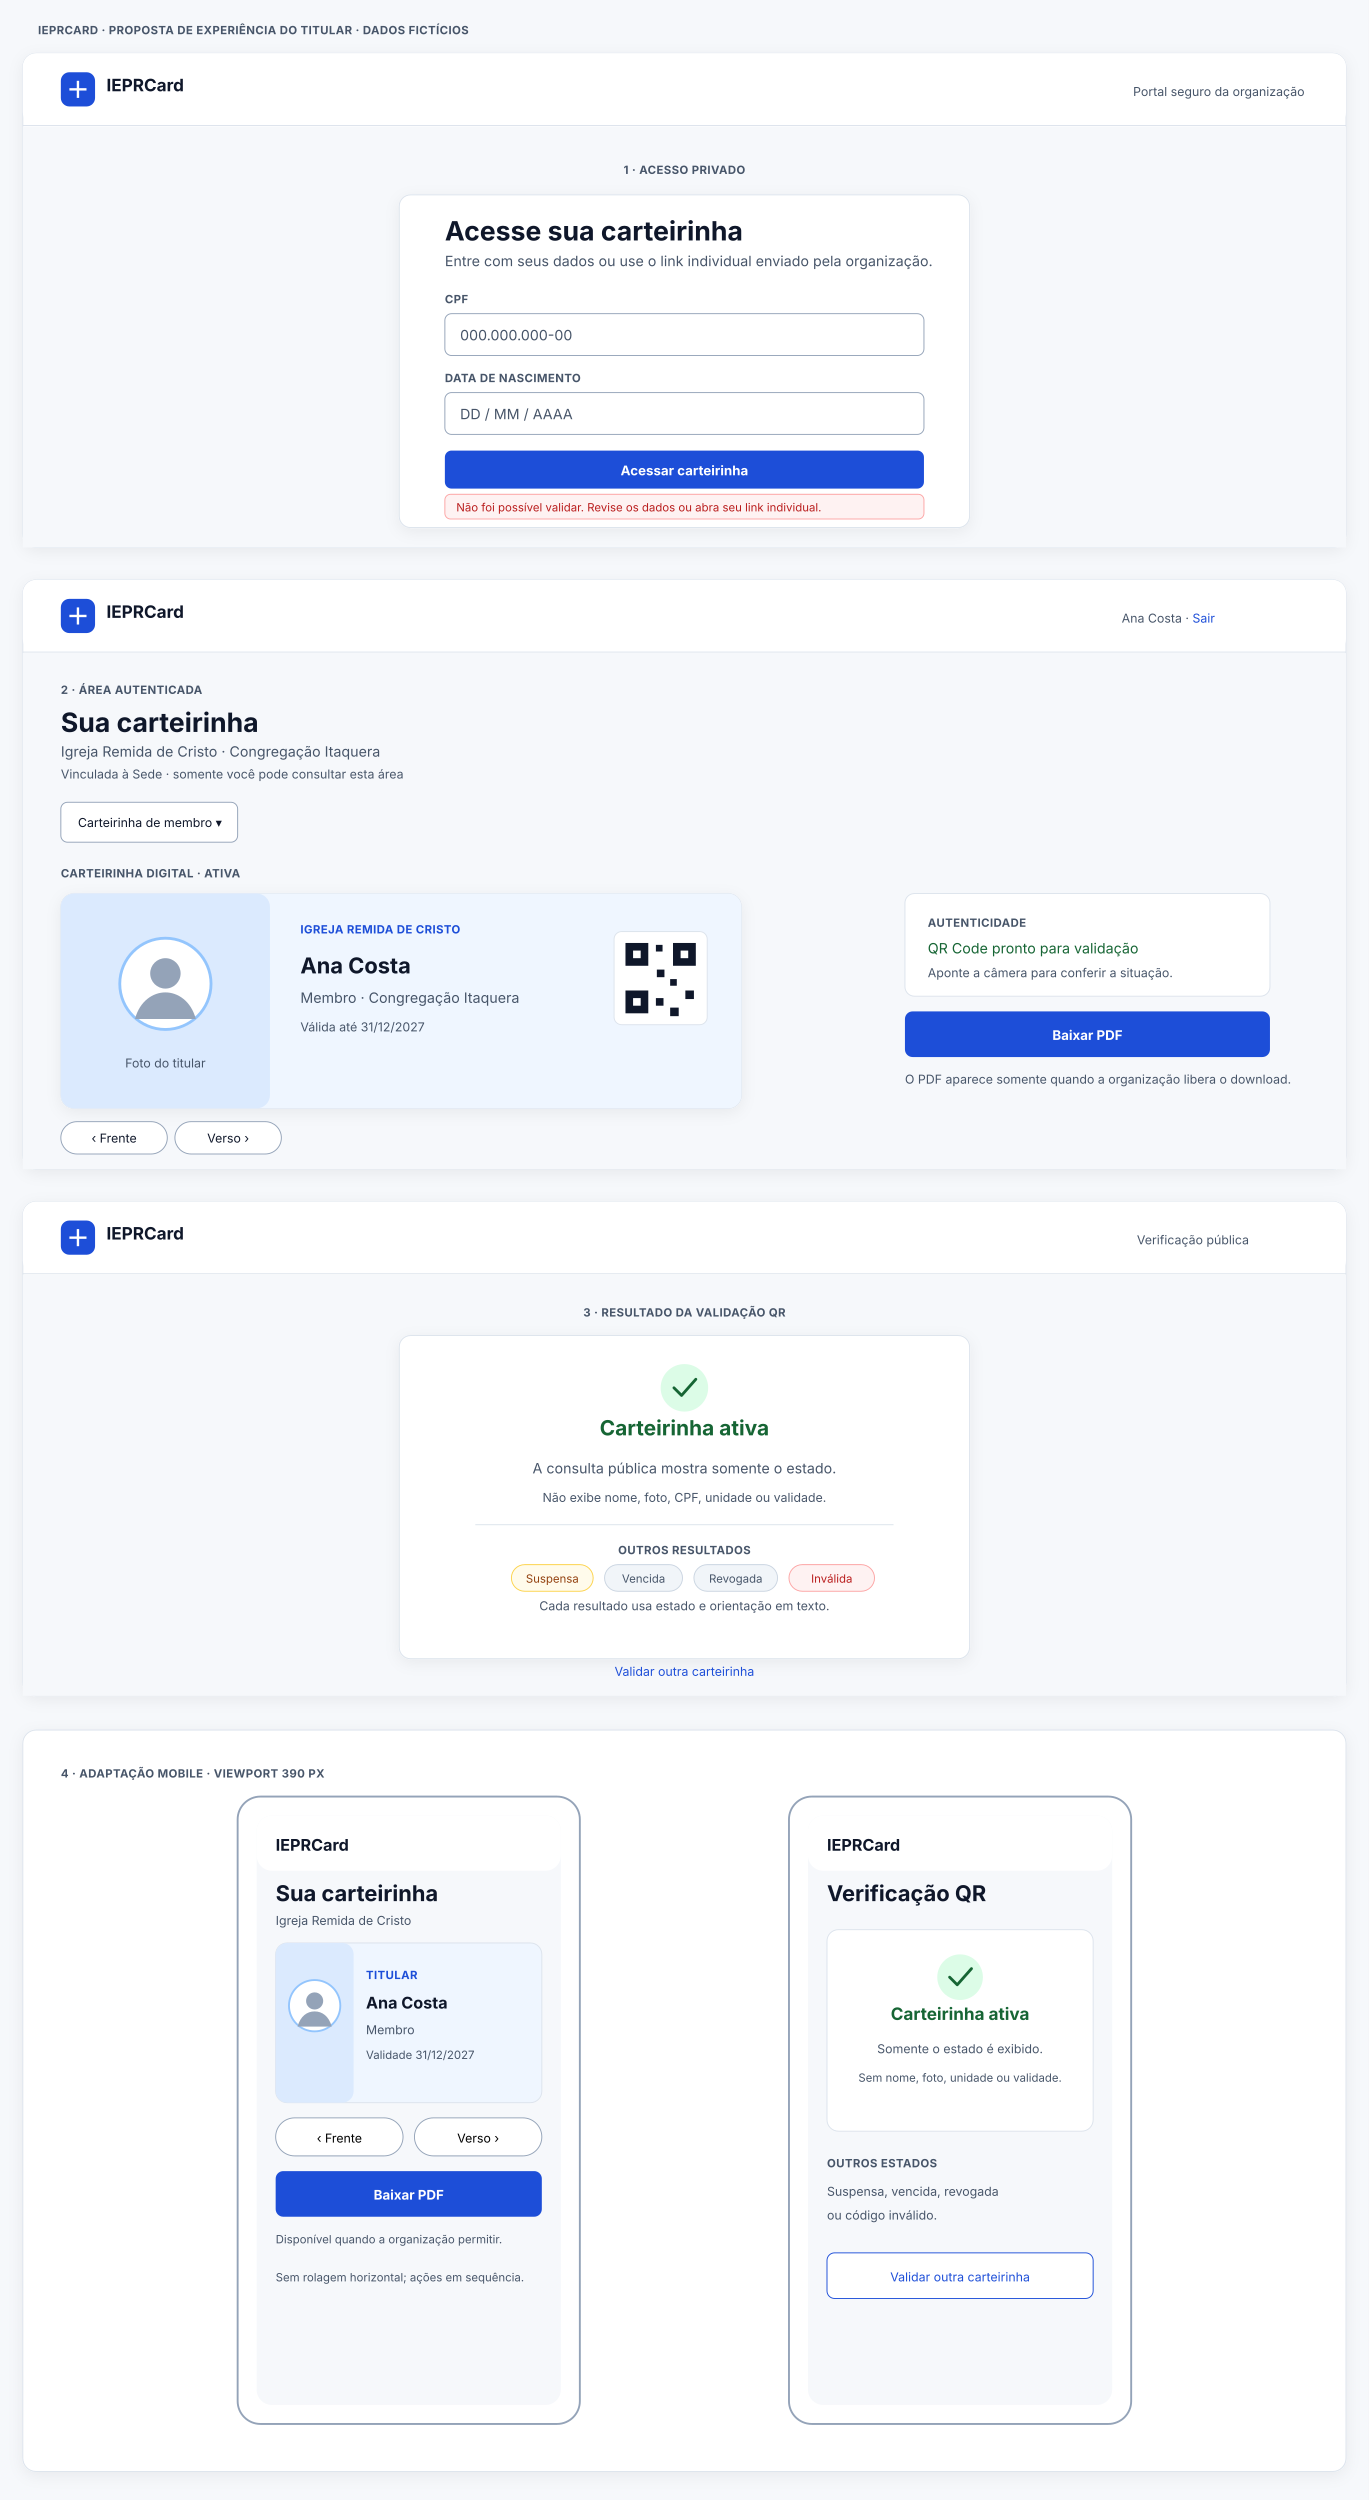
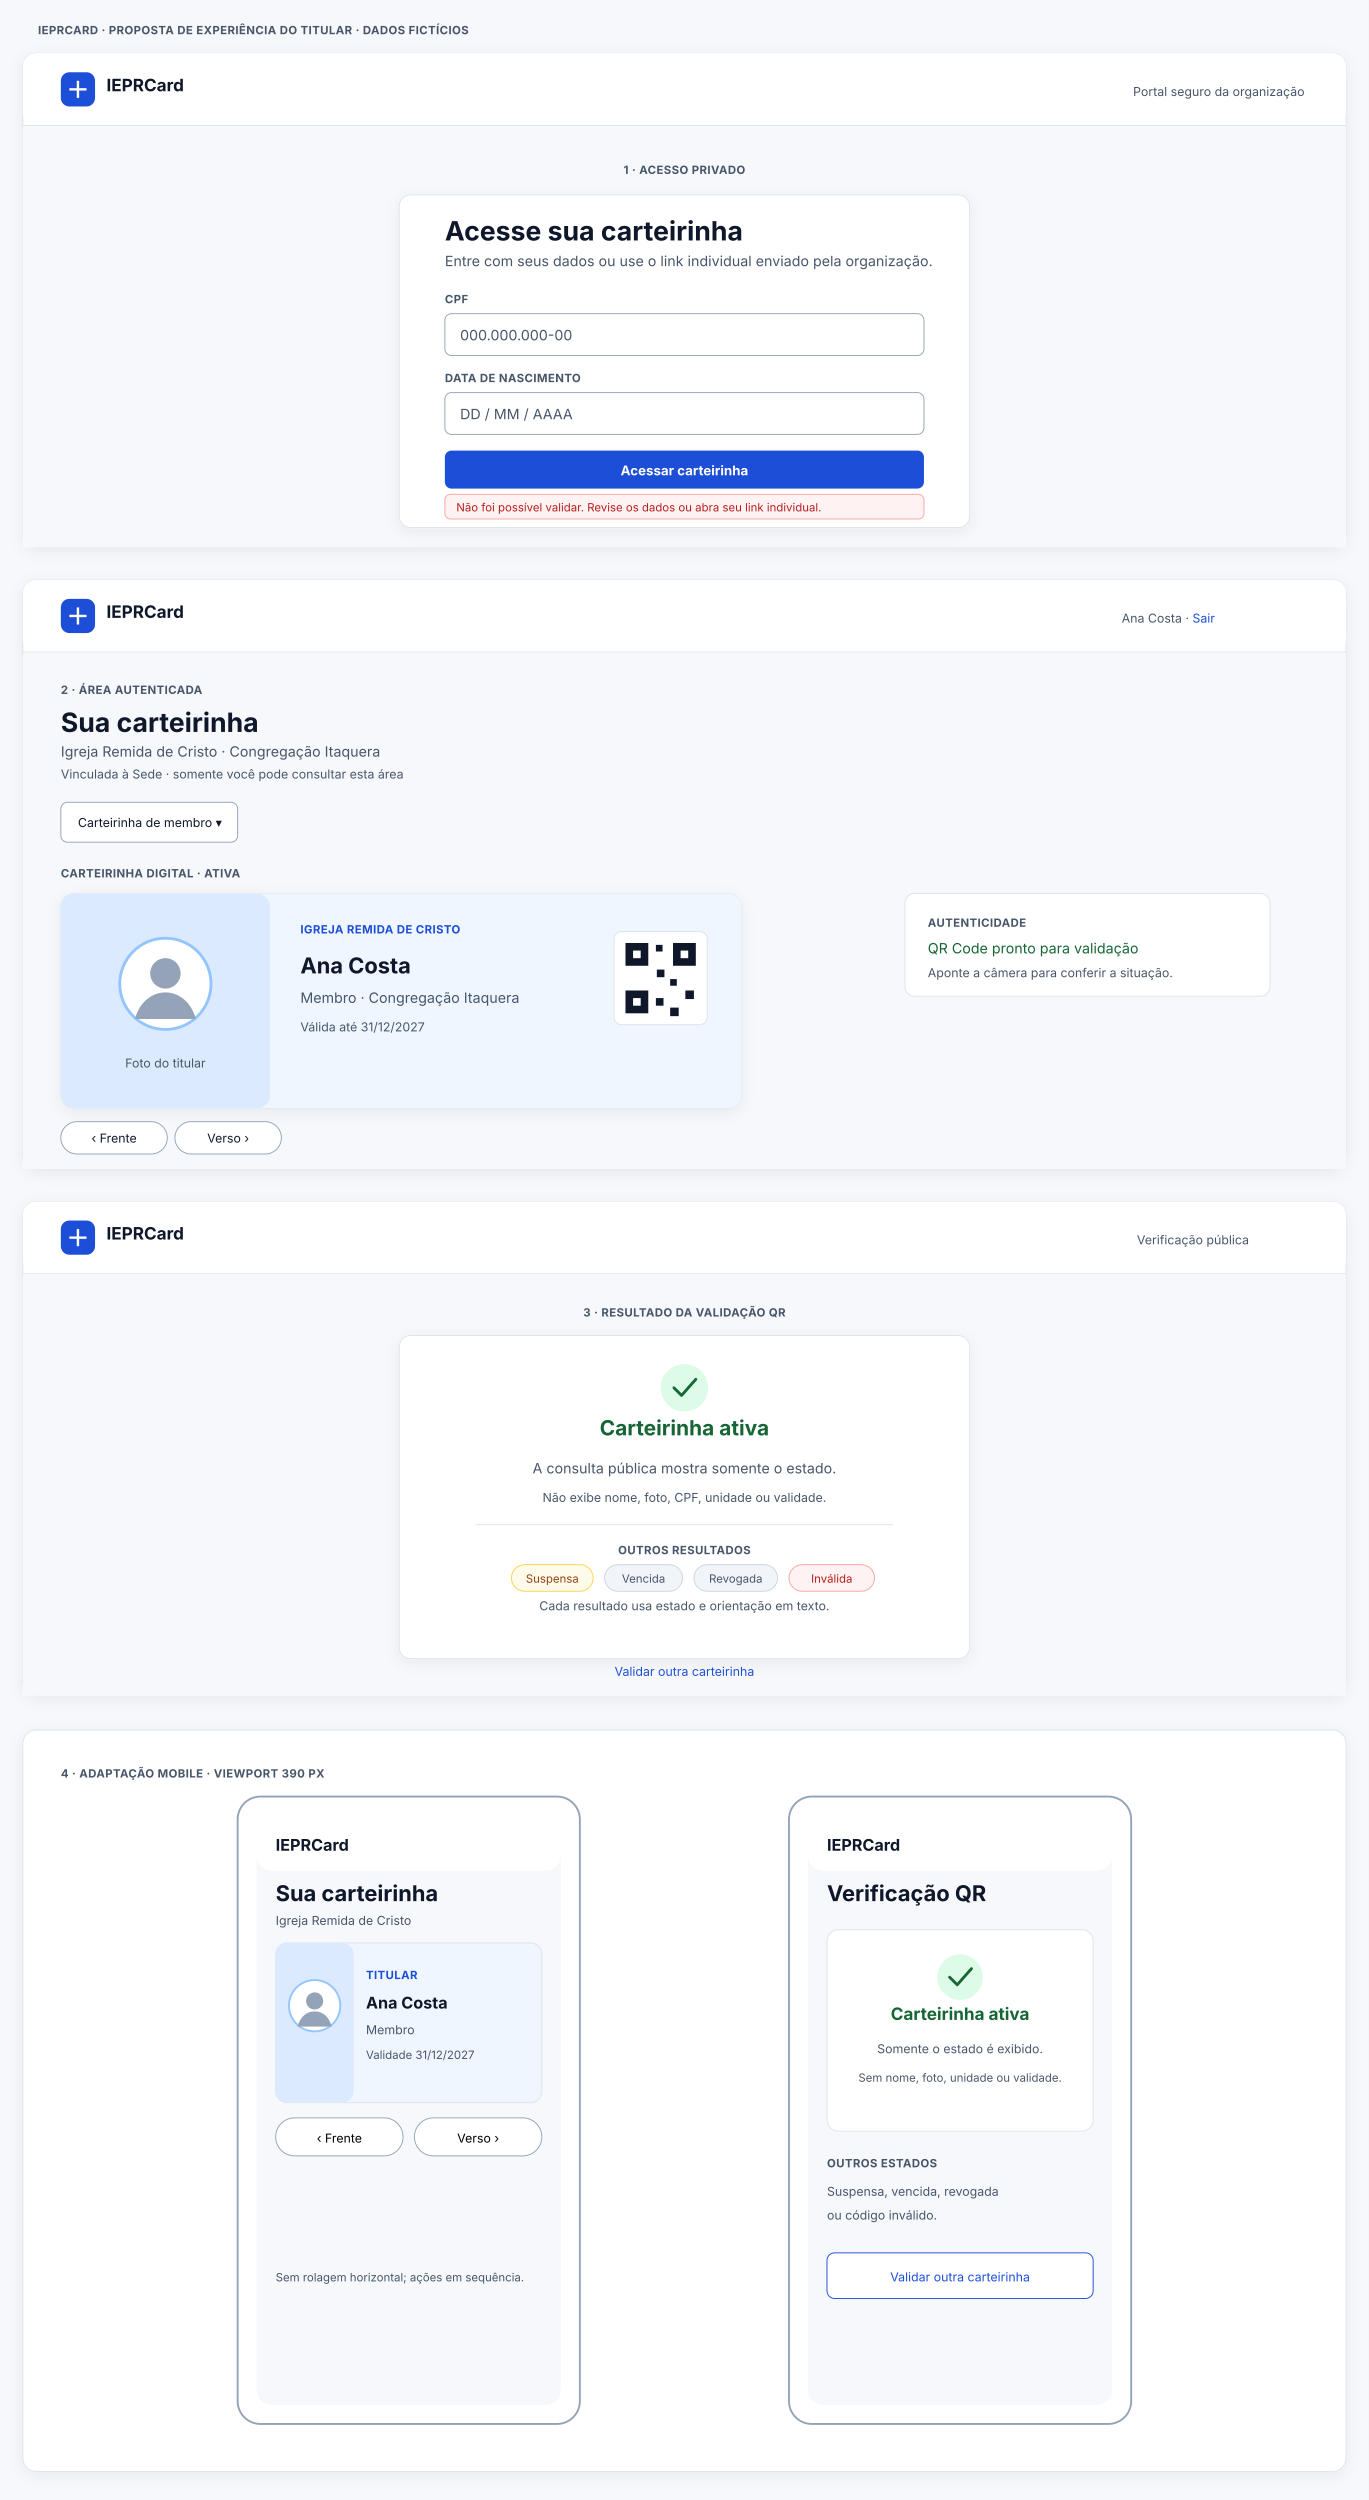
<svg xmlns="http://www.w3.org/2000/svg" width="1440" height="2630" viewBox="0 0 1440 2630" role="img" aria-labelledby="title description">
  <defs>
    <filter id="shadow" x="-10%" y="-10%" width="120%" height="130%">
      <feDropShadow dx="0" dy="4" stdDeviation="8" flood-color="#0F172A" flood-opacity="0.06" />
    </filter>
    <style>
      text { font-family: Inter, system-ui, "Segoe UI", sans-serif; }
      .muted { fill: #475569; }
      .small { font-size: 13px; }
      .tiny { font-size: 12px; }
      .body { font-size: 15px; }
      .label { font-size: 12px; font-weight: 700; letter-spacing: .4px; }
      .title { font-size: 28px; font-weight: 700; fill: #0F172A; }
      .card { fill: #FFFFFF; stroke: #DCE3EC; }
      .line { stroke: #DCE3EC; }
      .input { fill: #FFFFFF; stroke: #94A3B8; }
    </style>
  </defs>
  <rect width="1440" height="2630" fill="#F6F8FB" />
  <text x="40" y="36" class="label muted">IEPRCARD · PROPOSTA DE EXPERIÊNCIA DO TITULAR · DADOS FICTÍCIOS</text>
  <rect x="24" y="56" width="1392" height="520" rx="14" fill="#FFFFFF" stroke="#DCE3EC" filter="url(#shadow)" />
  <rect x="24" y="56" width="1392" height="76" rx="14" fill="#FFFFFF" />
  <path d="M24 132h1392" class="line" />
  <rect x="64" y="76" width="36" height="36" rx="9" fill="#1D4ED8" />
  <path d="M73 94h18M82 85v18" stroke="#FFFFFF" stroke-width="2.5" />
  <text x="112" y="96" font-size="18" font-weight="700" fill="#0F172A">IEPRCard</text>
  <text x="1192" y="101" class="small muted">Portal seguro da organização</text>
  <rect x="24" y="133" width="1392" height="443" fill="#F6F8FB" />
  <text x="720" y="183" text-anchor="middle" class="label muted">1 · ACESSO PRIVADO</text>
  <rect x="420" y="205" width="600" height="350" rx="12" class="card" filter="url(#shadow)" />
  <text x="468" y="253" class="title">Acesse sua carteirinha</text>
  <text x="468" y="280" class="body muted">Entre com seus dados ou use o link individual enviado pela organização.</text>
  <text x="468" y="319" class="label muted">CPF</text>
  <rect x="468" y="330" width="504" height="44" rx="7" class="input" />
  <text x="484" y="358" class="body muted">000.000.000-00</text>
  <text x="468" y="402" class="label muted">DATA DE NASCIMENTO</text>
  <rect x="468" y="413" width="504" height="44" rx="7" class="input" />
  <text x="484" y="441" class="body muted">DD / MM / AAAA</text>
  <rect x="468" y="474" width="504" height="40" rx="7" fill="#1D4ED8" />
  <text x="720" y="500" text-anchor="middle" font-size="14" font-weight="700" fill="#FFFFFF">Acessar carteirinha</text>
  <rect x="468" y="520" width="504" height="26" rx="6" fill="#FEF2F2" stroke="#FCA5A5" />
  <text x="480" y="538" class="tiny" fill="#B91C1C">Não foi possível validar. Revise os dados ou abra seu link individual.</text>
  <rect x="24" y="610" width="1392" height="620" rx="14" fill="#FFFFFF" stroke="#DCE3EC" filter="url(#shadow)" />
  <rect x="24" y="610" width="1392" height="76" rx="14" fill="#FFFFFF" />
  <path d="M24 686h1392" class="line" />
  <rect x="64" y="630" width="36" height="36" rx="9" fill="#1D4ED8" />
  <path d="M73 648h18M82 639v18" stroke="#FFFFFF" stroke-width="2.5" />
  <text x="112" y="650" font-size="18" font-weight="700" fill="#0F172A">IEPRCard</text>
  <text x="1180" y="655" class="small muted">Ana Costa · <tspan fill="#1D4ED8">Sair</tspan>
  </text>
  <rect x="24" y="687" width="1392" height="543" fill="#F6F8FB" />
  <text x="64" y="730" class="label muted">2 · ÁREA AUTENTICADA</text>
  <text x="64" y="770" class="title">Sua carteirinha</text>
  <text x="64" y="796" class="body muted">Igreja Remida de Cristo · Congregação Itaquera</text>
  <text x="64" y="819" class="small muted">Vinculada à Sede · somente você pode consultar esta área</text>
  <rect x="64" y="844" width="186" height="42" rx="7" class="input" />
  <text x="82" y="870" class="small" fill="#0F172A">Carteirinha de membro ▾</text>
  <text x="64" y="923" class="label muted">CARTEIRINHA DIGITAL · ATIVA</text>
  <rect x="64" y="940" width="716" height="226" rx="14" fill="#FFFFFF" stroke="#DCE3EC" filter="url(#shadow)" />
  <rect x="64" y="940" width="716" height="226" rx="14" fill="#EFF6FF" />
  <rect x="64" y="940" width="220" height="226" rx="14" fill="#DBEAFE" />
  <circle cx="174" cy="1035" r="48" fill="#FFFFFF" stroke="#93C5FD" stroke-width="3" />
  <circle cx="174" cy="1024" r="16" fill="#94A3B8" />
  <path d="M142 1072c5-19 19-28 32-28s27 9 32 28" fill="#94A3B8" />
  <text x="174" y="1123" text-anchor="middle" class="small muted">Foto do titular</text>
  <text x="316" y="982" class="label" fill="#1D4ED8">IGREJA REMIDA DE CRISTO</text>
  <text x="316" y="1024" font-size="23" font-weight="700" fill="#0F172A">Ana Costa</text>
  <text x="316" y="1055" class="body muted">Membro · Congregação Itaquera</text>
  <text x="316" y="1085" class="small muted">Válida até 31/12/2027</text>
  <rect x="646" y="980" width="98" height="98" rx="8" fill="#FFFFFF" stroke="#DCE3EC" />
  <g fill="#0F172A">
    <rect x="658" y="992" width="24" height="24" />
    <rect x="666" y="1000" width="8" height="8" fill="#FFFFFF" />
    <rect x="708" y="992" width="24" height="24" />
    <rect x="716" y="1000" width="8" height="8" fill="#FFFFFF" />
    <rect x="658" y="1042" width="24" height="24" />
    <rect x="666" y="1050" width="8" height="8" fill="#FFFFFF" />
    <rect x="690" y="994" width="7" height="7" />
    <rect x="691" y="1020" width="8" height="8" />
    <rect x="705" y="1030" width="7" height="7" />
    <rect x="721" y="1042" width="9" height="9" />
    <rect x="690" y="1050" width="8" height="8" />
    <rect x="705" y="1060" width="9" height="9" />
  </g>
  <rect x="64" y="1180" width="112" height="34" rx="17" fill="#FFFFFF" stroke="#94A3B8" />
  <text x="120" y="1202" text-anchor="middle" class="small" fill="#0F172A">‹ Frente</text>
  <rect x="184" y="1180" width="112" height="34" rx="17" fill="#FFFFFF" stroke="#94A3B8" />
  <text x="240" y="1202" text-anchor="middle" class="small" fill="#0F172A">Verso ›</text>
  <rect x="952" y="940" width="384" height="108" rx="10" class="card" />
  <text x="976" y="975" class="label muted">AUTENTICIDADE</text>
  <text x="976" y="1003" class="body" fill="#166534">QR Code pronto para validação</text>
  <text x="976" y="1028" class="small muted">Aponte a câmera para conferir a situação.</text>
-   <rect x="952" y="1064" width="384" height="48" rx="8" fill="#1D4ED8" />
-   <text x="1144" y="1094" text-anchor="middle" font-size="14" font-weight="700" fill="#FFFFFF">Baixar PDF</text>
-   <text x="952" y="1140" class="small muted">O PDF aparece somente quando a organização libera o download.</text>
  <rect x="24" y="1264" width="1392" height="520" rx="14" fill="#FFFFFF" stroke="#DCE3EC" filter="url(#shadow)" />
  <rect x="24" y="1264" width="1392" height="76" rx="14" fill="#FFFFFF" />
  <path d="M24 1340h1392" class="line" />
  <rect x="64" y="1284" width="36" height="36" rx="9" fill="#1D4ED8" />
  <path d="M73 1302h18M82 1293v18" stroke="#FFFFFF" stroke-width="2.5" />
  <text x="112" y="1304" font-size="18" font-weight="700" fill="#0F172A">IEPRCard</text>
  <text x="1196" y="1309" class="small muted">Verificação pública</text>
  <rect x="24" y="1341" width="1392" height="443" fill="#F6F8FB" />
  <text x="720" y="1385" text-anchor="middle" class="label muted">3 · RESULTADO DA VALIDAÇÃO QR</text>
  <rect x="420" y="1405" width="600" height="340" rx="12" class="card" filter="url(#shadow)" />
  <circle cx="720" cy="1460" r="25" fill="#DCFCE7" />
  <path d="m709 1460 8 8 15-17" fill="none" stroke="#166534" stroke-width="3" stroke-linecap="round" stroke-linejoin="round" />
  <text x="720" y="1510" text-anchor="middle" font-size="22" font-weight="700" fill="#166534">Carteirinha ativa</text>
  <text x="720" y="1550" text-anchor="middle" class="body muted">A consulta pública mostra somente o estado.</text>
  <text x="720" y="1580" text-anchor="middle" class="small muted">Não exibe nome, foto, CPF, unidade ou validade.</text>
  <path d="M500 1604h440" class="line" />
  <text x="720" y="1635" text-anchor="middle" class="label muted">OUTROS RESULTADOS</text>
  <rect x="538" y="1646" width="86" height="28" rx="14" fill="#FFFBEB" stroke="#FCD34D" />
  <text x="581" y="1665" text-anchor="middle" class="tiny" fill="#92400E">Suspensa</text>
  <rect x="636" y="1646" width="82" height="28" rx="14" fill="#F1F5F9" stroke="#CBD5E1" />
  <text x="677" y="1665" text-anchor="middle" class="tiny muted">Vencida</text>
  <rect x="730" y="1646" width="88" height="28" rx="14" fill="#F1F5F9" stroke="#CBD5E1" />
  <text x="774" y="1665" text-anchor="middle" class="tiny muted">Revogada</text>
  <rect x="830" y="1646" width="90" height="28" rx="14" fill="#FEF2F2" stroke="#FCA5A5" />
  <text x="875" y="1665" text-anchor="middle" class="tiny" fill="#B91C1C">Inválida</text>
  <text x="720" y="1694" text-anchor="middle" class="small muted">Cada resultado usa estado e orientação em texto.</text>
  <text x="720" y="1763" text-anchor="middle" class="small" fill="#1D4ED8">Validar outra carteirinha</text>
  <rect x="24" y="1820" width="1392" height="780" rx="14" fill="#FFFFFF" stroke="#DCE3EC" filter="url(#shadow)" />
  <text x="64" y="1870" class="label muted">4 · ADAPTAÇÃO MOBILE · VIEWPORT 390 PX</text>
  <rect x="250" y="1890" width="360" height="660" rx="24" fill="#FFFFFF" stroke="#94A3B8" stroke-width="2" />
  <rect x="270" y="1910" width="320" height="620" rx="16" fill="#F6F8FB" />
  <rect x="270" y="1910" width="320" height="58" rx="16" fill="#FFFFFF" />
  <text x="290" y="1947" font-size="17" font-weight="700" fill="#0F172A">IEPRCard</text>
  <text x="290" y="2000" font-size="23" font-weight="700" fill="#0F172A">Sua carteirinha</text>
  <text x="290" y="2025" class="small muted">Igreja Remida de Cristo</text>
  <rect x="290" y="2044" width="280" height="168" rx="12" fill="#EFF6FF" stroke="#DCE3EC" />
  <rect x="290" y="2044" width="82" height="168" rx="12" fill="#DBEAFE" />
  <circle cx="331" cy="2110" r="27" fill="#FFFFFF" stroke="#93C5FD" stroke-width="2" />
  <circle cx="331" cy="2105" r="9" fill="#94A3B8" />
  <path d="M313 2132c3-11 10-16 18-16s15 5 18 16" fill="#94A3B8" />
  <text x="385" y="2082" class="label" fill="#1D4ED8">TITULAR</text>
  <text x="385" y="2113" font-size="17" font-weight="700" fill="#0F172A">Ana Costa</text>
  <text x="385" y="2140" class="small muted">Membro</text>
  <text x="385" y="2166" class="tiny muted">Validade 31/12/2027</text>
  <rect x="290" y="2228" width="134" height="40" rx="20" fill="#FFFFFF" stroke="#94A3B8" />
  <text x="357" y="2254" text-anchor="middle" class="small">‹ Frente</text>
  <rect x="436" y="2228" width="134" height="40" rx="20" fill="#FFFFFF" stroke="#94A3B8" />
  <text x="503" y="2254" text-anchor="middle" class="small">Verso ›</text>
-   <rect x="290" y="2284" width="280" height="48" rx="8" fill="#1D4ED8" />
-   <text x="430" y="2314" text-anchor="middle" font-size="14" font-weight="700" fill="#FFFFFF">Baixar PDF</text>
-   <text x="290" y="2360" class="tiny muted">Disponível quando a organização permitir.</text>
  <text x="290" y="2400" class="tiny muted">Sem rolagem horizontal; ações em sequência.</text>
  <rect x="830" y="1890" width="360" height="660" rx="24" fill="#FFFFFF" stroke="#94A3B8" stroke-width="2" />
  <rect x="850" y="1910" width="320" height="620" rx="16" fill="#F6F8FB" />
  <rect x="850" y="1910" width="320" height="58" rx="16" fill="#FFFFFF" />
  <text x="870" y="1947" font-size="17" font-weight="700" fill="#0F172A">IEPRCard</text>
  <text x="870" y="2000" font-size="23" font-weight="700" fill="#0F172A">Verificação QR</text>
  <rect x="870" y="2030" width="280" height="212" rx="12" fill="#FFFFFF" stroke="#DCE3EC" />
  <circle cx="1010" cy="2080" r="24" fill="#DCFCE7" />
  <path d="m999 2080 8 8 15-17" fill="none" stroke="#166534" stroke-width="3" stroke-linecap="round" stroke-linejoin="round" />
  <text x="1010" y="2125" text-anchor="middle" font-size="18" font-weight="700" fill="#166534">Carteirinha ativa</text>
  <text x="1010" y="2160" text-anchor="middle" class="small muted">Somente o estado é exibido.</text>
  <text x="1010" y="2190" text-anchor="middle" class="tiny muted">Sem nome, foto, unidade ou validade.</text>
  <text x="870" y="2280" class="label muted">OUTROS ESTADOS</text>
  <text x="870" y="2310" class="small muted">Suspensa, vencida, revogada</text>
  <text x="870" y="2335" class="small muted">ou código inválido.</text>
  <rect x="870" y="2370" width="280" height="48" rx="8" fill="#FFFFFF" stroke="#1D4ED8" />
  <text x="1010" y="2400" text-anchor="middle" class="small" fill="#1D4ED8">Validar outra carteirinha</text>
</svg>
